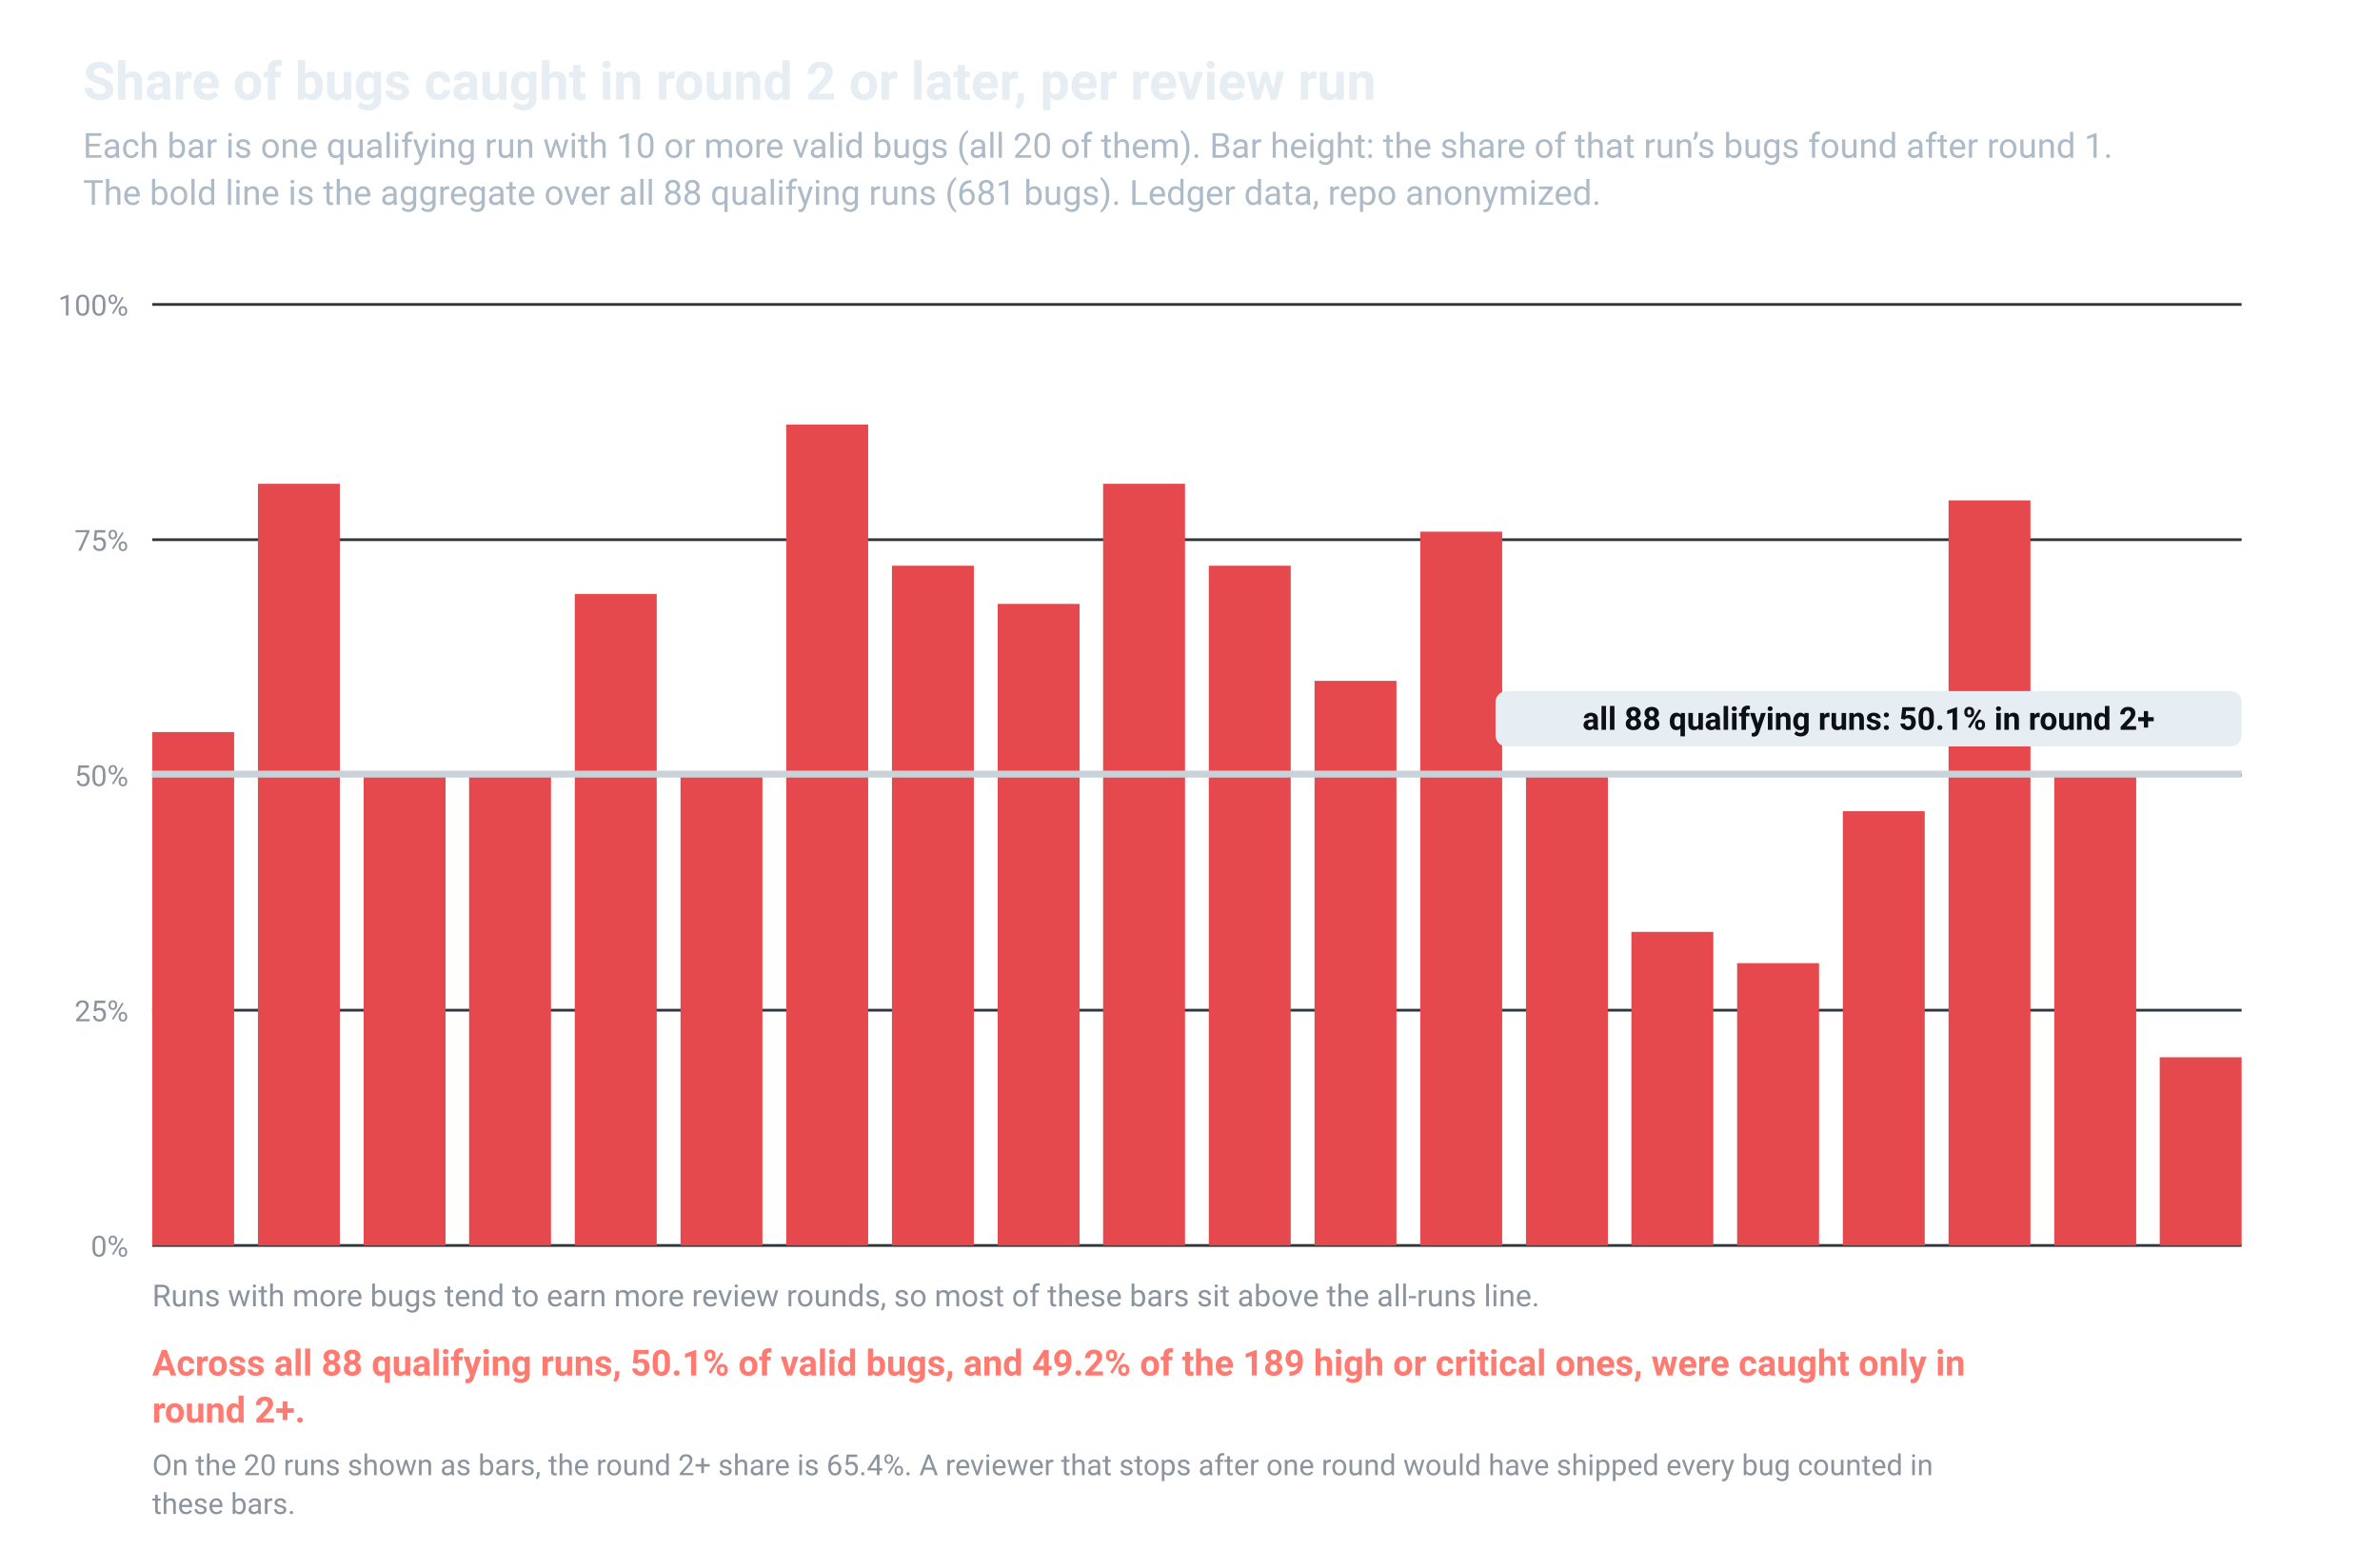
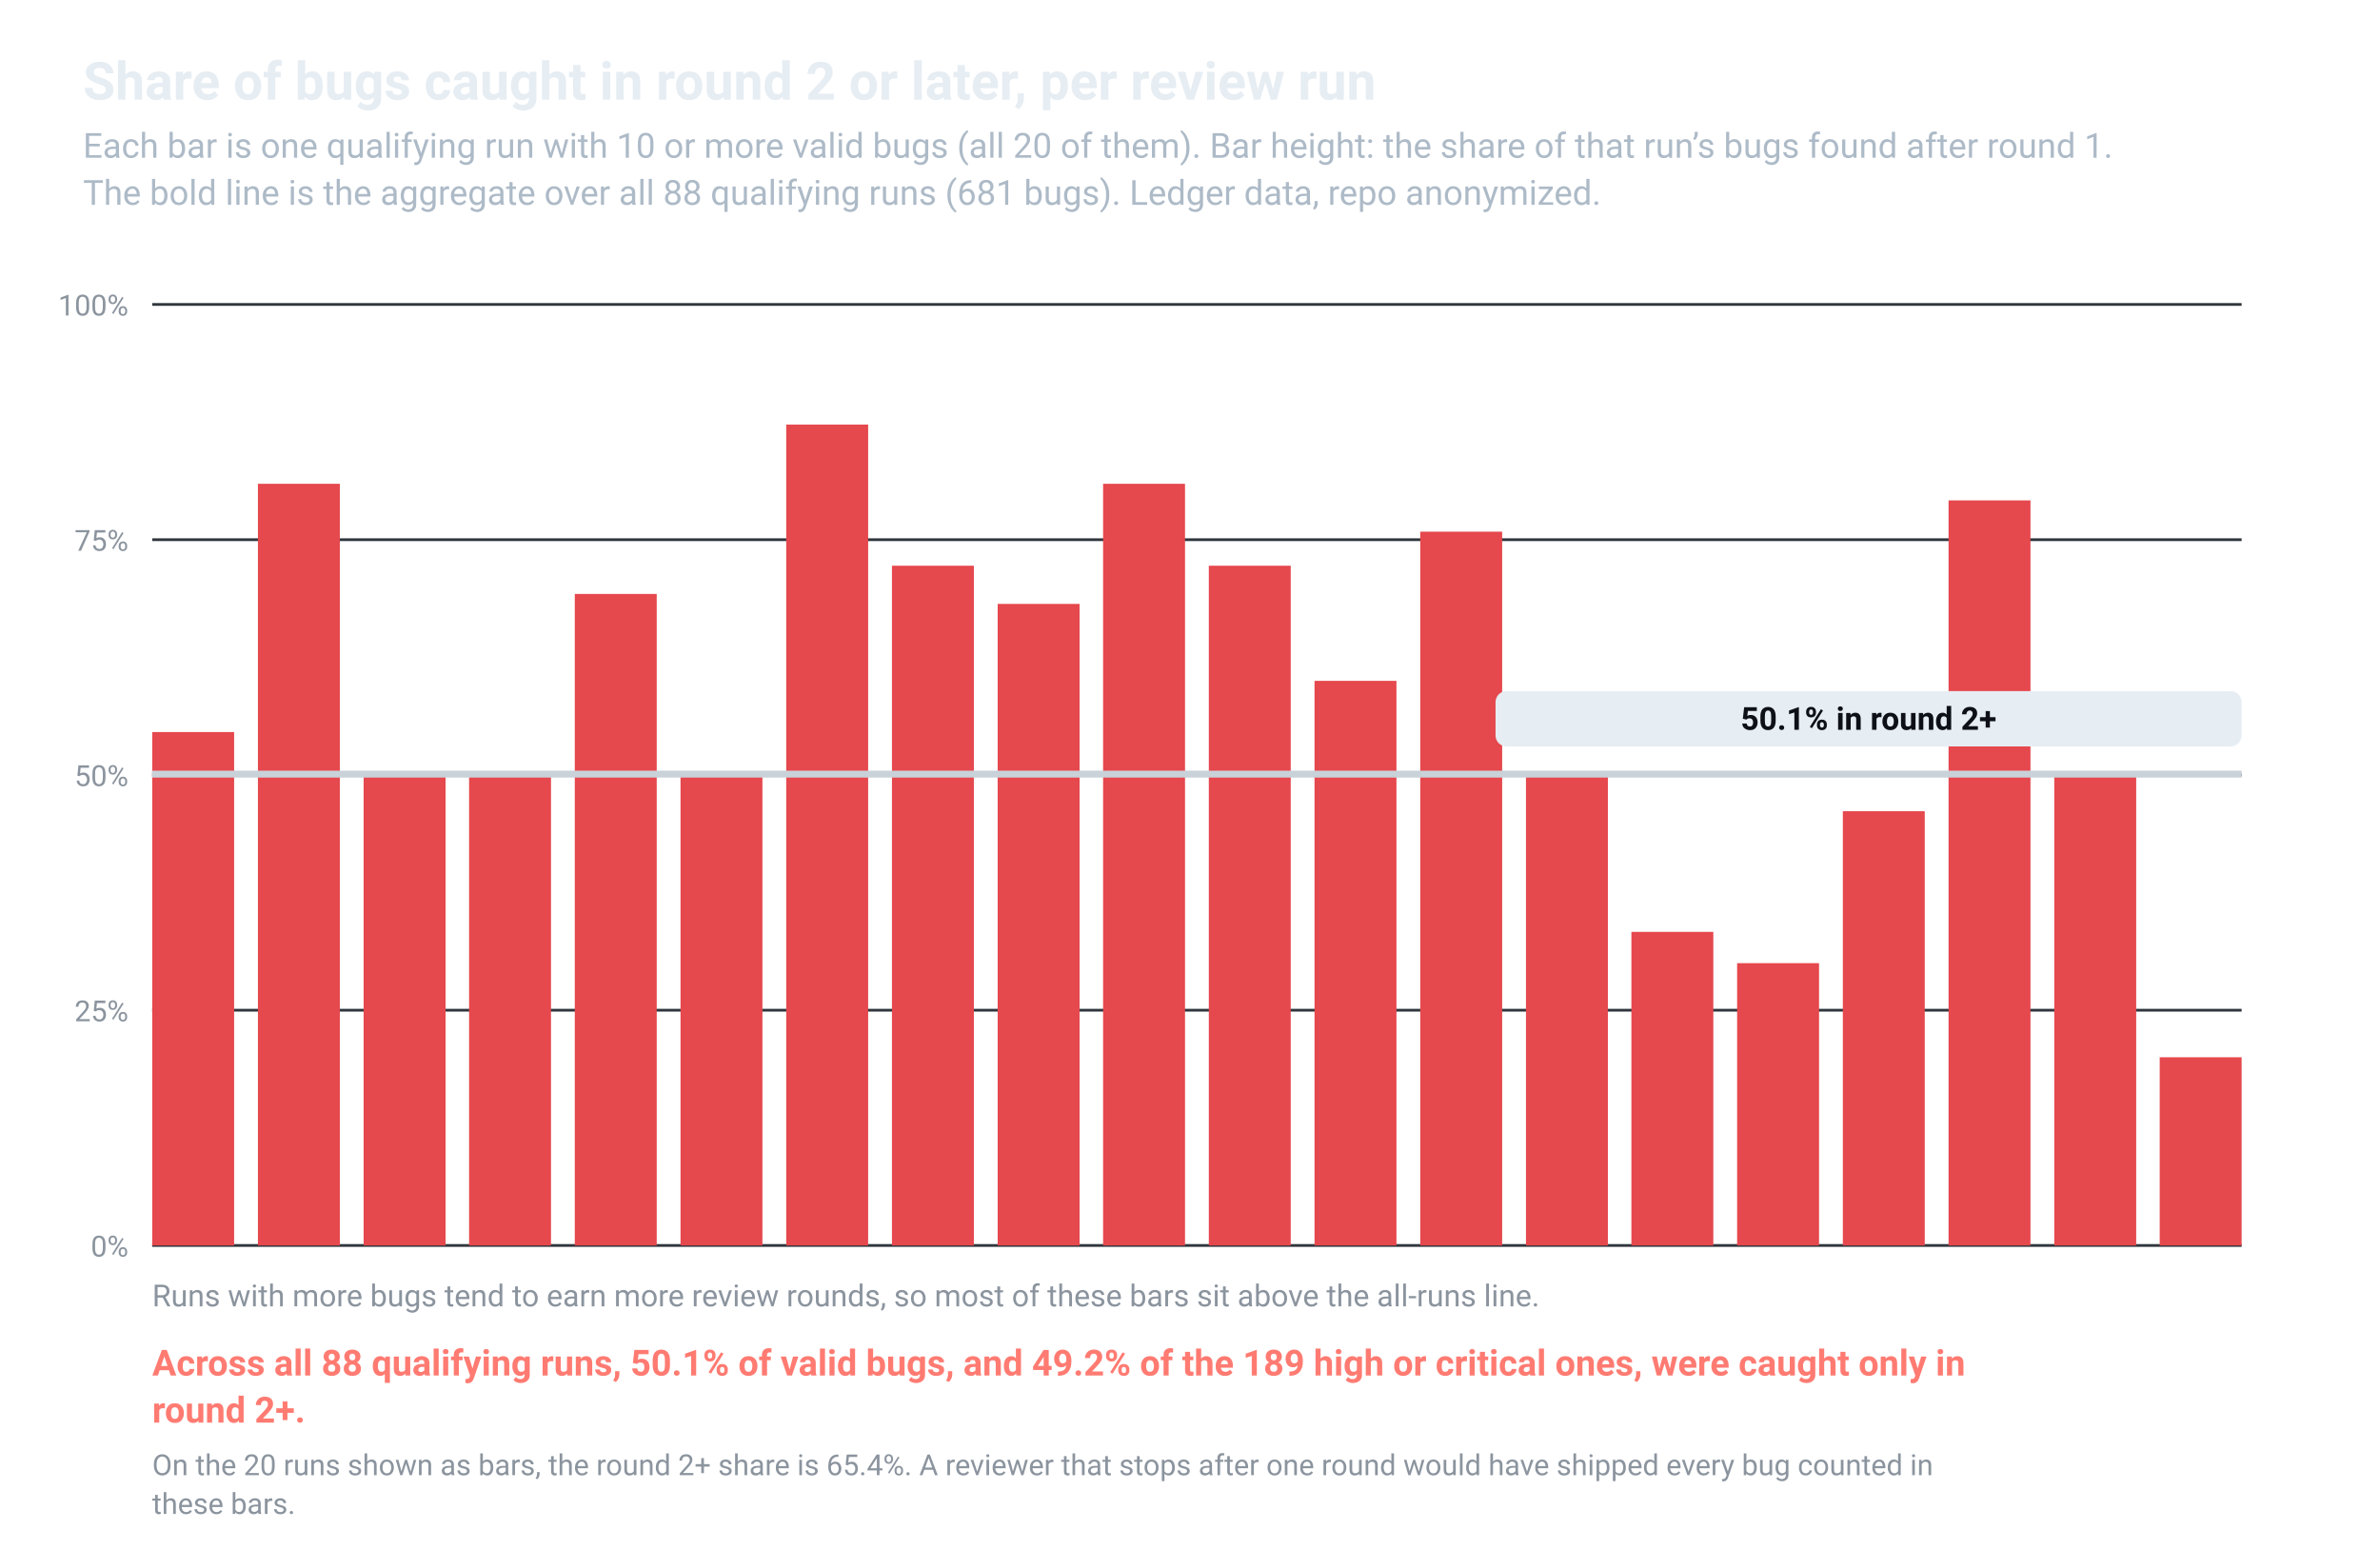
<svg xmlns="http://www.w3.org/2000/svg" viewBox="0 0 860 560" font-family="-apple-system,Segoe UI,Roboto,Helvetica,Arial,sans-serif">
  <text x="30" y="36" font-size="19" font-weight="700" fill="#e6edf3">Share of bugs caught in round 2 or later, per review run</text>
  <text x="30" y="57" font-size="12.5" fill="#adbac7">Each bar is one qualifying run with 10 or more valid bugs (all 20 of them). Bar height: the share of that run’s bugs found after round 1.</text>
  <text x="30" y="74" font-size="12.5" fill="#adbac7">The bold line is the aggregate over all 88 qualifying runs (681 bugs). Ledger data, repo anonymized.</text>
  <line x1="55.0" y1="450.0" x2="810.0" y2="450.0" stroke="#30363d" stroke-width="1" />
  <text x="46.4" y="454.0" font-size="10.5" fill="#8b949e" text-anchor="end">0%</text>
  <line x1="55.0" y1="365.0" x2="810.0" y2="365.0" stroke="#30363d" stroke-width="1" />
  <text x="46.4" y="369.0" font-size="10.5" fill="#8b949e" text-anchor="end">25%</text>
  <line x1="55.0" y1="280.0" x2="810.0" y2="280.0" stroke="#30363d" stroke-width="1" />
  <text x="46.4" y="284.0" font-size="10.5" fill="#8b949e" text-anchor="end">50%</text>
  <line x1="55.0" y1="195.0" x2="810.0" y2="195.0" stroke="#30363d" stroke-width="1" />
  <text x="46.4" y="199.0" font-size="10.5" fill="#8b949e" text-anchor="end">75%</text>
  <line x1="55.0" y1="110.0" x2="810.0" y2="110.0" stroke="#30363d" stroke-width="1" />
  <text x="46.4" y="114.0" font-size="10.5" fill="#8b949e" text-anchor="end">100%</text>
  <rect x="55.0" y="264.5" width="29.6" height="185.5" fill="#E5484D" opacity="1" />
  <rect x="93.2" y="174.8" width="29.6" height="275.2" fill="#E5484D" opacity="1" />
  <rect x="131.4" y="280.0" width="29.6" height="170.0" fill="#E5484D" opacity="1" />
  <rect x="169.5" y="280.0" width="29.6" height="170.0" fill="#E5484D" opacity="1" />
  <rect x="207.7" y="214.6" width="29.6" height="235.4" fill="#E5484D" opacity="1" />
  <rect x="245.9" y="280.0" width="29.6" height="170.0" fill="#E5484D" opacity="1" />
  <rect x="284.1" y="153.4" width="29.6" height="296.6" fill="#E5484D" opacity="1" />
  <rect x="322.3" y="204.4" width="29.6" height="245.6" fill="#E5484D" opacity="1" />
  <rect x="360.5" y="218.2" width="29.6" height="231.8" fill="#E5484D" opacity="1" />
  <rect x="398.6" y="174.8" width="29.6" height="275.2" fill="#E5484D" opacity="1" />
  <rect x="436.8" y="204.4" width="29.6" height="245.6" fill="#E5484D" opacity="1" />
  <rect x="475.0" y="246.0" width="29.6" height="204.0" fill="#E5484D" opacity="1" />
  <rect x="513.2" y="192.1" width="29.6" height="257.9" fill="#E5484D" opacity="1" />
  <rect x="551.4" y="280.0" width="29.6" height="170.0" fill="#E5484D" opacity="1" />
  <rect x="589.5" y="336.7" width="29.6" height="113.3" fill="#E5484D" opacity="1" />
  <rect x="627.7" y="348.0" width="29.6" height="102.0" fill="#E5484D" opacity="1" />
  <rect x="665.9" y="293.1" width="29.6" height="156.9" fill="#E5484D" opacity="1" />
  <rect x="704.1" y="180.8" width="29.6" height="269.2" fill="#E5484D" opacity="1" />
  <rect x="742.3" y="280.0" width="29.6" height="170.0" fill="#E5484D" opacity="1" />
  <rect x="780.4" y="382.0" width="29.6" height="68.0" fill="#E5484D" opacity="1" />
  <line x1="55.0" y1="279.7" x2="810.0" y2="279.7" stroke="#c9d1d9" stroke-width="2.5" />
  <rect x="540.4" y="249.7" width="269.6" height="20" rx="4" fill="#e6edf3" />
-   <text x="675.2" y="263.7" font-size="11.5" font-weight="700" fill="#0d1117" text-anchor="middle">all 88 qualifying runs: 50.1% in round 2+</text>
+   <text x="675.2" y="263.7" font-size="11.5" font-weight="700" fill="#0d1117" text-anchor="middle">50.1% in round 2+</text>
  <text x="55.0" y="472" font-size="11" fill="#8b949e">Runs with more bugs tend to earn more review rounds, so most of these bars sit above the all-runs line.</text>
  <text x="55.0" y="497" font-size="13" font-weight="700" fill="#ff7b72">Across all 88 qualifying runs, 50.1% of valid bugs, and 49.2% of the 189 high or critical ones, were caught only in</text>
  <text x="55.0" y="514" font-size="13" font-weight="700" fill="#ff7b72">round 2+.</text>
  <text x="55.0" y="533" font-size="10.5" fill="#8b949e">On the 20 runs shown as bars, the round 2+ share is 65.4%. A reviewer that stops after one round would have shipped every bug counted in</text>
  <text x="55.0" y="547" font-size="10.5" fill="#8b949e">these bars.</text>
</svg>
